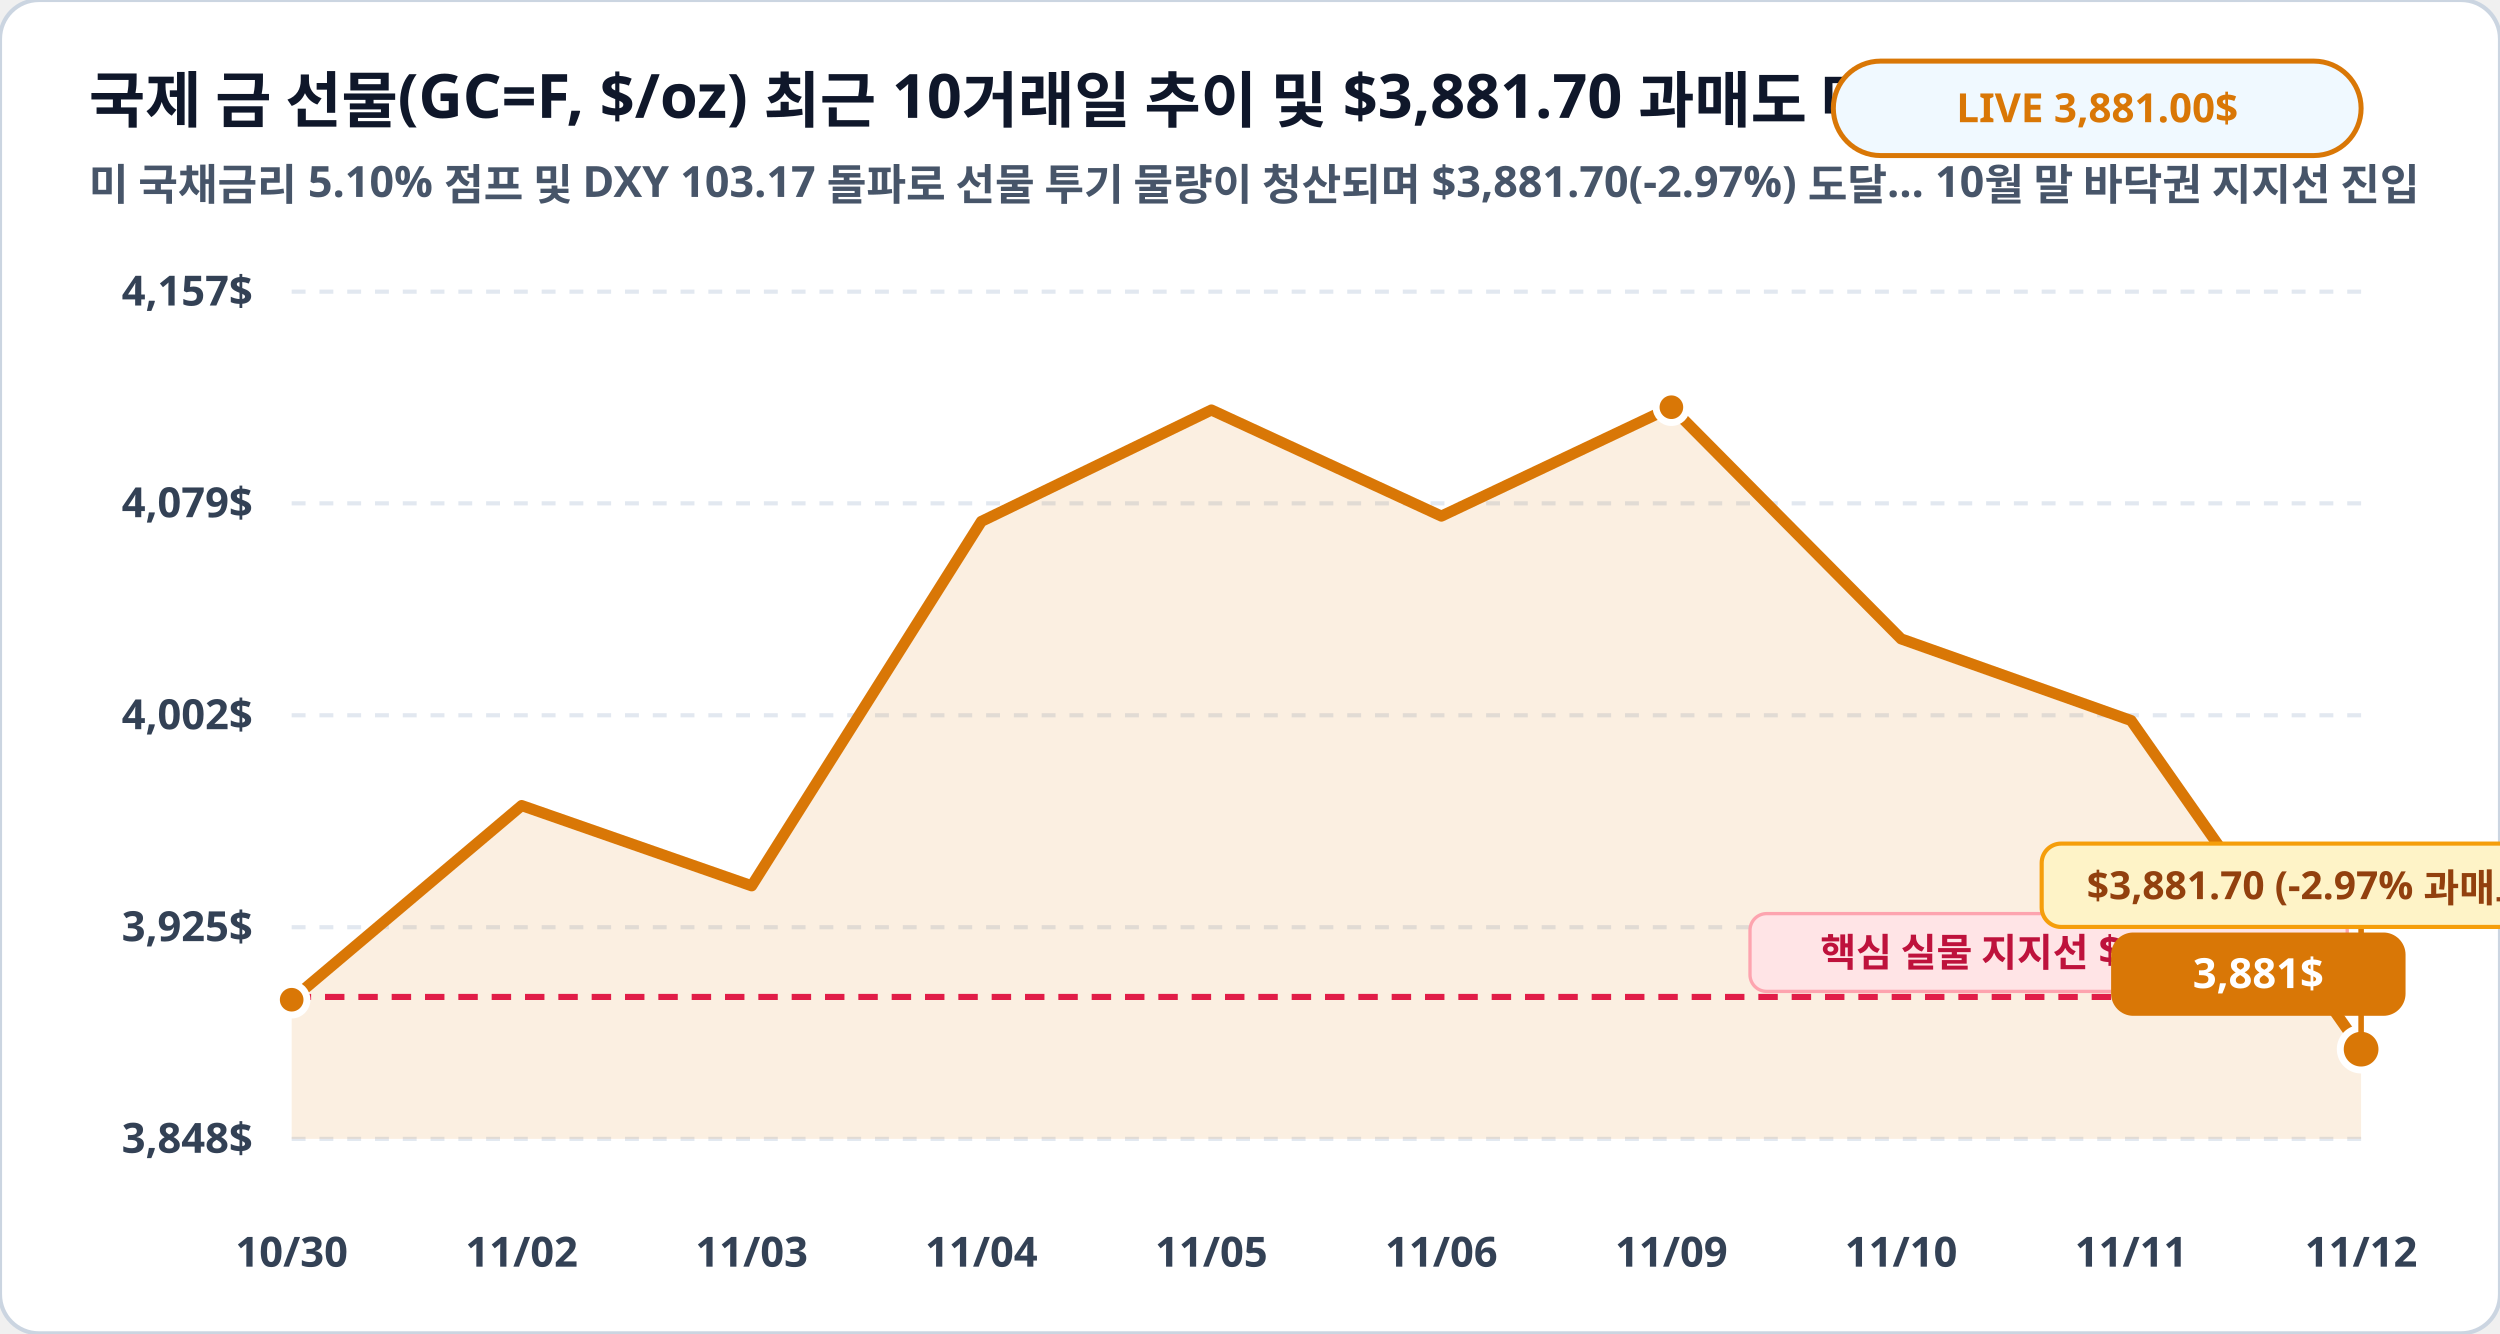
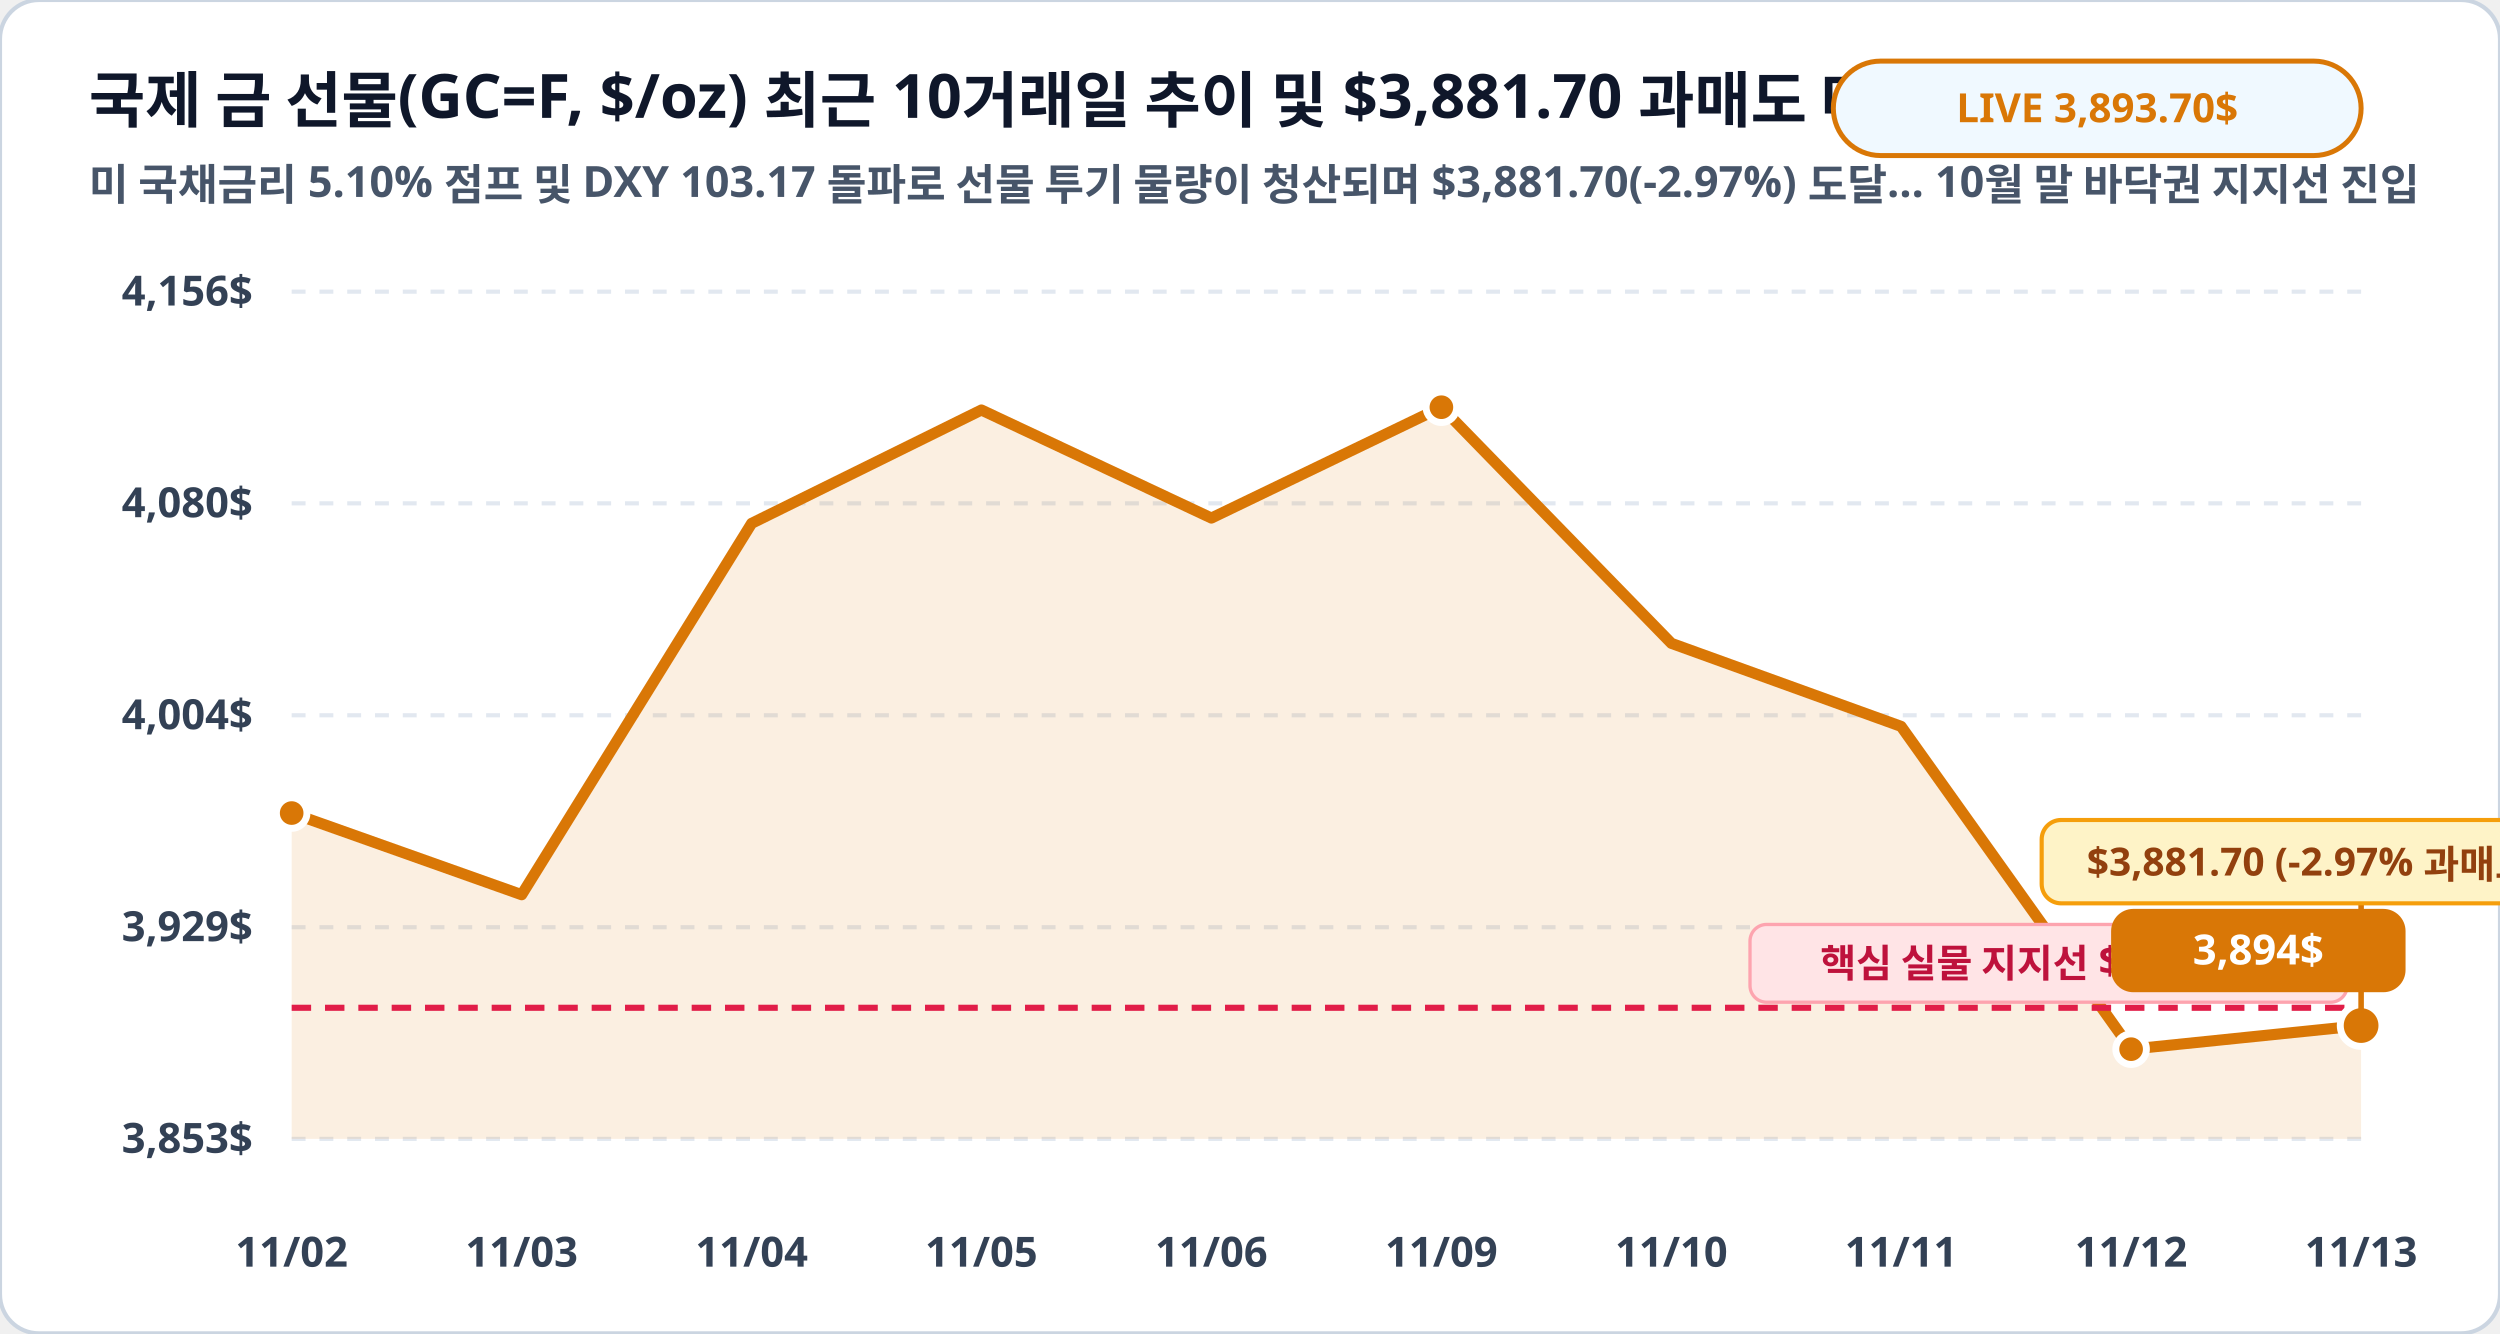
<svg xmlns="http://www.w3.org/2000/svg" viewBox="0 0 900 480" width="100%" height="100%">
  <rect width="900" height="480" rx="14" fill="#ffffff" stroke="#cbd5e1" stroke-width="1.5" />
  <text x="32" y="44" fill="#0f172a" font-family="Pretendard, sans-serif" font-size="22" font-weight="900">국제 금 선물(GC=F, $/oz) 최근 10거래일 추이 및 $3,881.70 과매도 매수 구간 ($/oz)</text>
  <text x="32" y="72" fill="#475569" font-family="Pretendard, sans-serif" font-size="15.5" font-weight="600">미 국채금리 5.10% 점프 및 DXY 103.17 돌파로 선물 투기 물량이 청산되며 $3,881.70(-2.97%) 도달… 10월 말 바닥권 지지선 진입</text>
  <rect x="660" y="22" width="190" height="34" rx="17" fill="#f0f9ff" stroke="#d97706" stroke-width="1.8" />
-   <text x="755" y="44" fill="#d97706" font-family="Pretendard, sans-serif" font-size="14.5" font-weight="800" text-anchor="middle">LIVE 3,881.00$</text>
+   <text x="755" y="44" fill="#d97706" font-family="Pretendard, sans-serif" font-size="14.5" font-weight="800" text-anchor="middle">LIVE 3,893.70$</text>
  <line x1="105" y1="105.0" x2="850" y2="105.0" stroke="#e2e8f0" stroke-width="1.5" stroke-dasharray="5,5" />
-   <text x="91" y="110.0" fill="#334155" font-family="Pretendard, sans-serif" font-size="15" font-weight="700" text-anchor="end">4,157$</text>
+   <text x="91" y="110.0" fill="#334155" font-family="Pretendard, sans-serif" font-size="15" font-weight="700" text-anchor="end">4,156$</text>
  <line x1="105" y1="181.2" x2="850" y2="181.2" stroke="#e2e8f0" stroke-width="1.5" stroke-dasharray="5,5" />
-   <text x="91" y="186.2" fill="#334155" font-family="Pretendard, sans-serif" font-size="15" font-weight="700" text-anchor="end">4,079$</text>
+   <text x="91" y="186.2" fill="#334155" font-family="Pretendard, sans-serif" font-size="15" font-weight="700" text-anchor="end">4,080$</text>
  <line x1="105" y1="257.5" x2="850" y2="257.5" stroke="#e2e8f0" stroke-width="1.5" stroke-dasharray="5,5" />
-   <text x="91" y="262.5" fill="#334155" font-family="Pretendard, sans-serif" font-size="15" font-weight="700" text-anchor="end">4,002$</text>
+   <text x="91" y="262.5" fill="#334155" font-family="Pretendard, sans-serif" font-size="15" font-weight="700" text-anchor="end">4,004$</text>
  <line x1="105" y1="333.8" x2="850" y2="333.8" stroke="#e2e8f0" stroke-width="1.5" stroke-dasharray="5,5" />
-   <text x="91" y="338.8" fill="#334155" font-family="Pretendard, sans-serif" font-size="15" font-weight="700" text-anchor="end">3,925$</text>
+   <text x="91" y="338.8" fill="#334155" font-family="Pretendard, sans-serif" font-size="15" font-weight="700" text-anchor="end">3,929$</text>
  <line x1="105" y1="410.0" x2="850" y2="410.0" stroke="#e2e8f0" stroke-width="1.5" stroke-dasharray="5,5" />
-   <text x="91" y="415.0" fill="#334155" font-family="Pretendard, sans-serif" font-size="15" font-weight="700" text-anchor="end">3,848$</text>
-   <polygon points="105.0,410.0 105.0,359.9 187.8,290.0 270.6,318.9 353.3,187.7 436.1,147.6 518.9,185.8 601.7,146.6 684.4,230.0 767.2,259.4 850.0,377.7 850.0,410.0" fill="#d97706" fill-opacity="0.12" />
-   <polyline fill="none" stroke="#d97706" stroke-width="4" stroke-linecap="round" stroke-linejoin="round" points="105.0,359.9 187.8,290.0 270.6,318.9 353.3,187.7 436.1,147.6 518.9,185.8 601.7,146.6 684.4,230.0 767.2,259.4 850.0,377.7" />
-   <line x1="105" y1="358.9" x2="850" y2="358.9" stroke="#e11d48" stroke-width="2.2" stroke-dasharray="7,5" />
-   <rect x="630" y="328.9" width="215" height="28" rx="6" fill="#ffe4e6" stroke="#fda4af" stroke-width="1.2" />
-   <text x="738" y="347.9" fill="#be123c" font-family="Pretendard, sans-serif" font-size="14" font-weight="800" text-anchor="middle">핵심 실물 지지선 $3,900/oz</text>
-   <circle cx="105.0" cy="359.9" r="5.5" fill="#d97706" stroke="#ffffff" stroke-width="2.5" />
-   <circle cx="601.7" cy="146.6" r="5.5" fill="#d97706" stroke="#ffffff" stroke-width="2.5" />
-   <circle cx="850.0" cy="377.7" r="7.5" fill="#d97706" stroke="#ffffff" stroke-width="2.5" />
-   <rect x="760.0" y="335.7" width="106" height="30" rx="8" fill="#d97706" />
-   <text x="813.0" y="355.7" fill="#ffffff" font-family="Pretendard, sans-serif" font-size="15" font-weight="800" text-anchor="middle">3,881$</text>
-   <line x1="850.0" y1="377.7" x2="850.0" y2="333.7" stroke="#d97706" stroke-width="2" />
-   <rect x="735.0" y="303.7" width="230" height="30" rx="7" fill="#fef3c7" stroke="#f59e0b" stroke-width="1.5" />
-   <text x="850.0" y="323.7" fill="#92400e" font-family="Pretendard, sans-serif" font-size="14" font-weight="800" text-anchor="middle">$3,881.70 (-2.97% 과매도 바닥!)</text>
-   <text x="105.0" y="456" fill="#334155" font-family="Pretendard, sans-serif" font-size="15" font-weight="700" text-anchor="middle">10/30</text>
-   <text x="187.8" y="456" fill="#334155" font-family="Pretendard, sans-serif" font-size="15" font-weight="700" text-anchor="middle">11/02</text>
-   <text x="270.6" y="456" fill="#334155" font-family="Pretendard, sans-serif" font-size="15" font-weight="700" text-anchor="middle">11/03</text>
-   <text x="353.3" y="456" fill="#334155" font-family="Pretendard, sans-serif" font-size="15" font-weight="700" text-anchor="middle">11/04</text>
-   <text x="436.1" y="456" fill="#334155" font-family="Pretendard, sans-serif" font-size="15" font-weight="700" text-anchor="middle">11/05</text>
-   <text x="518.9" y="456" fill="#334155" font-family="Pretendard, sans-serif" font-size="15" font-weight="700" text-anchor="middle">11/06</text>
-   <text x="601.7" y="456" fill="#334155" font-family="Pretendard, sans-serif" font-size="15" font-weight="700" text-anchor="middle">11/09</text>
-   <text x="684.4" y="456" fill="#334155" font-family="Pretendard, sans-serif" font-size="15" font-weight="700" text-anchor="middle">11/10</text>
-   <text x="767.2" y="456" fill="#334155" font-family="Pretendard, sans-serif" font-size="15" font-weight="700" text-anchor="middle">11/11</text>
-   <text x="850.0" y="456" fill="#334155" font-family="Pretendard, sans-serif" font-size="15" font-weight="700" text-anchor="middle">11/12</text>
+   <text x="91" y="415.0" fill="#334155" font-family="Pretendard, sans-serif" font-size="15" font-weight="700" text-anchor="end">3,853$</text>
+   <polygon points="105.0,410.0 105.0,292.7 187.8,322.1 270.6,188.4 353.3,147.6 436.1,186.5 518.9,146.6 601.7,231.6 684.4,261.5 767.2,377.7 850.0,369.2 850.0,410.0" fill="#d97706" fill-opacity="0.12" />
+   <polyline fill="none" stroke="#d97706" stroke-width="4" stroke-linecap="round" stroke-linejoin="round" points="105.0,292.7 187.8,322.1 270.6,188.4 353.3,147.6 436.1,186.5 518.9,146.6 601.7,231.6 684.4,261.5 767.2,377.7 850.0,369.2" />
+   <line x1="105" y1="362.8" x2="850" y2="362.8" stroke="#e11d48" stroke-width="2.2" stroke-dasharray="7,5" />
+   <rect x="630" y="332.8" width="215" height="28" rx="6" fill="#ffe4e6" stroke="#fda4af" stroke-width="1.2" />
+   <text x="738" y="351.8" fill="#be123c" font-family="Pretendard, sans-serif" font-size="14" font-weight="800" text-anchor="middle">핵심 실물 지지선 $3,900/oz</text>
+   <circle cx="105.0" cy="292.7" r="5.5" fill="#d97706" stroke="#ffffff" stroke-width="2.5" />
+   <circle cx="518.9" cy="146.6" r="5.5" fill="#d97706" stroke="#ffffff" stroke-width="2.5" />
+   <circle cx="767.2" cy="377.7" r="5.5" fill="#d97706" stroke="#ffffff" stroke-width="2.5" />
+   <circle cx="850.0" cy="369.2" r="7.5" fill="#d97706" stroke="#ffffff" stroke-width="2.5" />
+   <rect x="760.0" y="327.2" width="106" height="30" rx="8" fill="#d97706" />
+   <text x="813.0" y="347.2" fill="#ffffff" font-family="Pretendard, sans-serif" font-size="15" font-weight="800" text-anchor="middle">3,894$</text>
+   <line x1="850.0" y1="369.2" x2="850.0" y2="325.2" stroke="#d97706" stroke-width="2" />
+   <rect x="735.0" y="295.2" width="230" height="30" rx="7" fill="#fef3c7" stroke="#f59e0b" stroke-width="1.5" />
+   <text x="850.0" y="315.2" fill="#92400e" font-family="Pretendard, sans-serif" font-size="14" font-weight="800" text-anchor="middle">$3,881.70 (-2.97% 과매도 바닥!)</text>
+   <text x="105.0" y="456" fill="#334155" font-family="Pretendard, sans-serif" font-size="15" font-weight="700" text-anchor="middle">11/02</text>
+   <text x="187.8" y="456" fill="#334155" font-family="Pretendard, sans-serif" font-size="15" font-weight="700" text-anchor="middle">11/03</text>
+   <text x="270.6" y="456" fill="#334155" font-family="Pretendard, sans-serif" font-size="15" font-weight="700" text-anchor="middle">11/04</text>
+   <text x="353.3" y="456" fill="#334155" font-family="Pretendard, sans-serif" font-size="15" font-weight="700" text-anchor="middle">11/05</text>
+   <text x="436.1" y="456" fill="#334155" font-family="Pretendard, sans-serif" font-size="15" font-weight="700" text-anchor="middle">11/06</text>
+   <text x="518.9" y="456" fill="#334155" font-family="Pretendard, sans-serif" font-size="15" font-weight="700" text-anchor="middle">11/09</text>
+   <text x="601.7" y="456" fill="#334155" font-family="Pretendard, sans-serif" font-size="15" font-weight="700" text-anchor="middle">11/10</text>
+   <text x="684.4" y="456" fill="#334155" font-family="Pretendard, sans-serif" font-size="15" font-weight="700" text-anchor="middle">11/11</text>
+   <text x="767.2" y="456" fill="#334155" font-family="Pretendard, sans-serif" font-size="15" font-weight="700" text-anchor="middle">11/12</text>
+   <text x="850.0" y="456" fill="#334155" font-family="Pretendard, sans-serif" font-size="15" font-weight="700" text-anchor="middle">11/13</text>
</svg>
